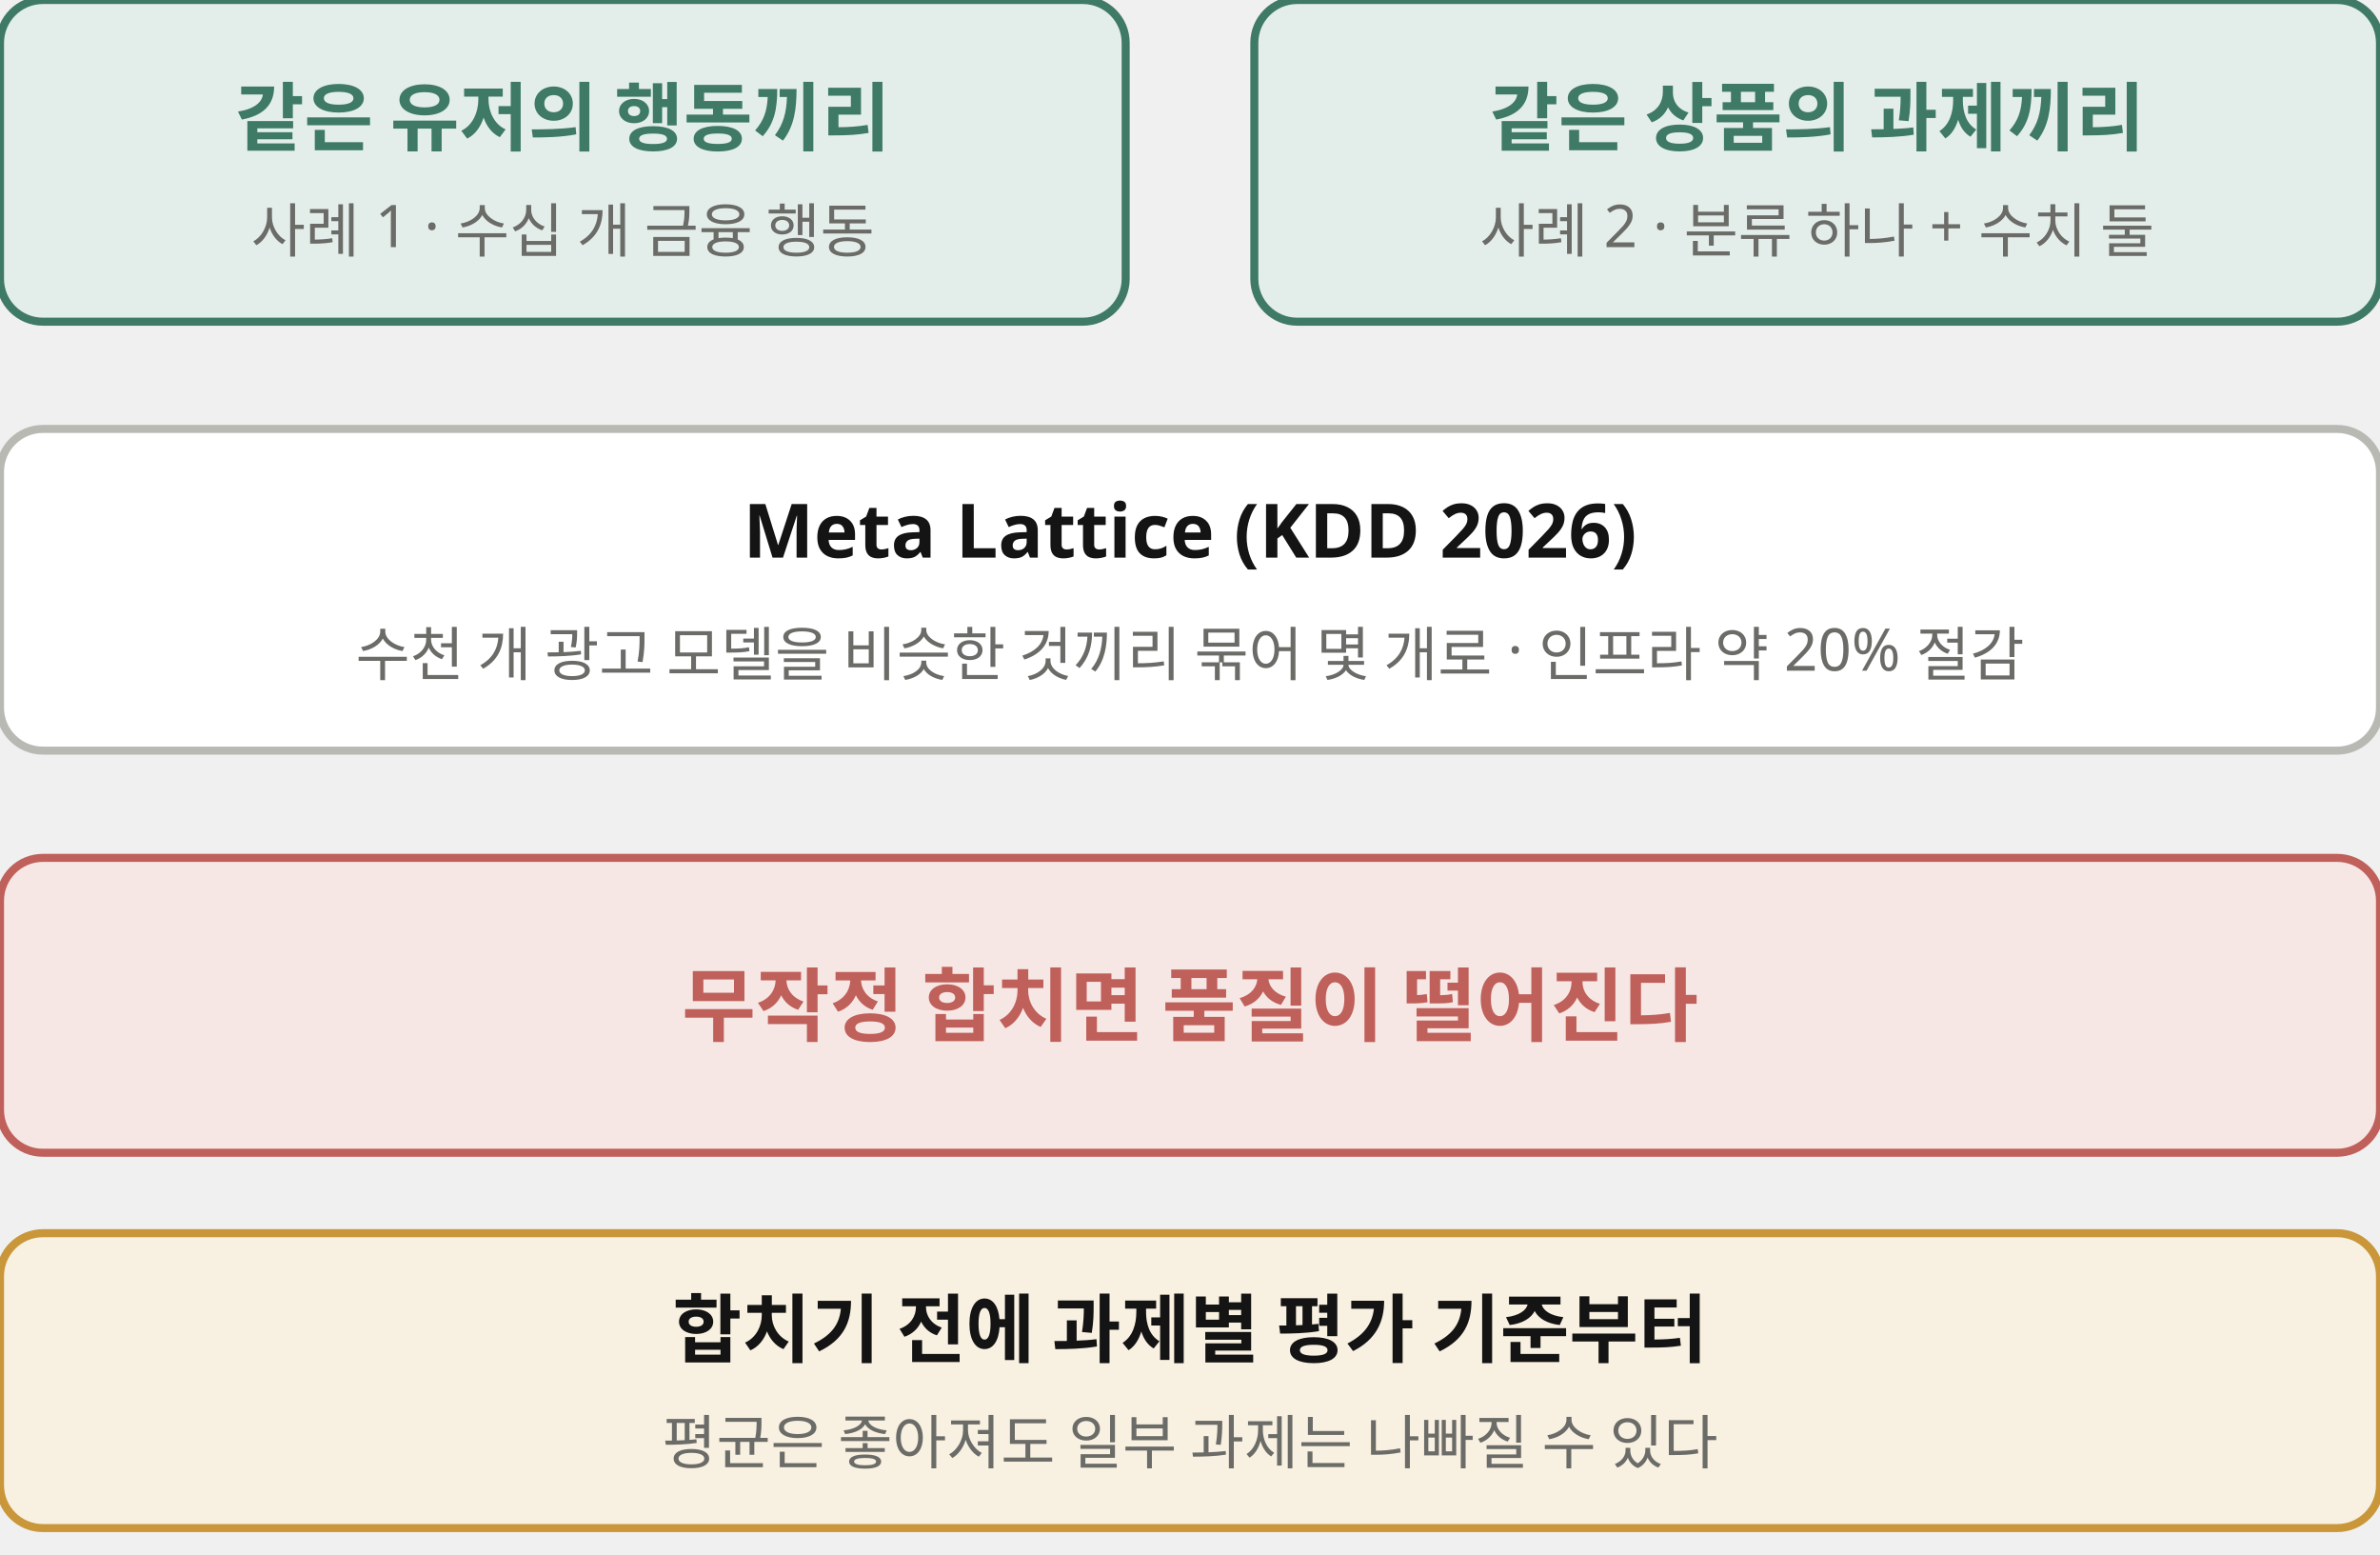
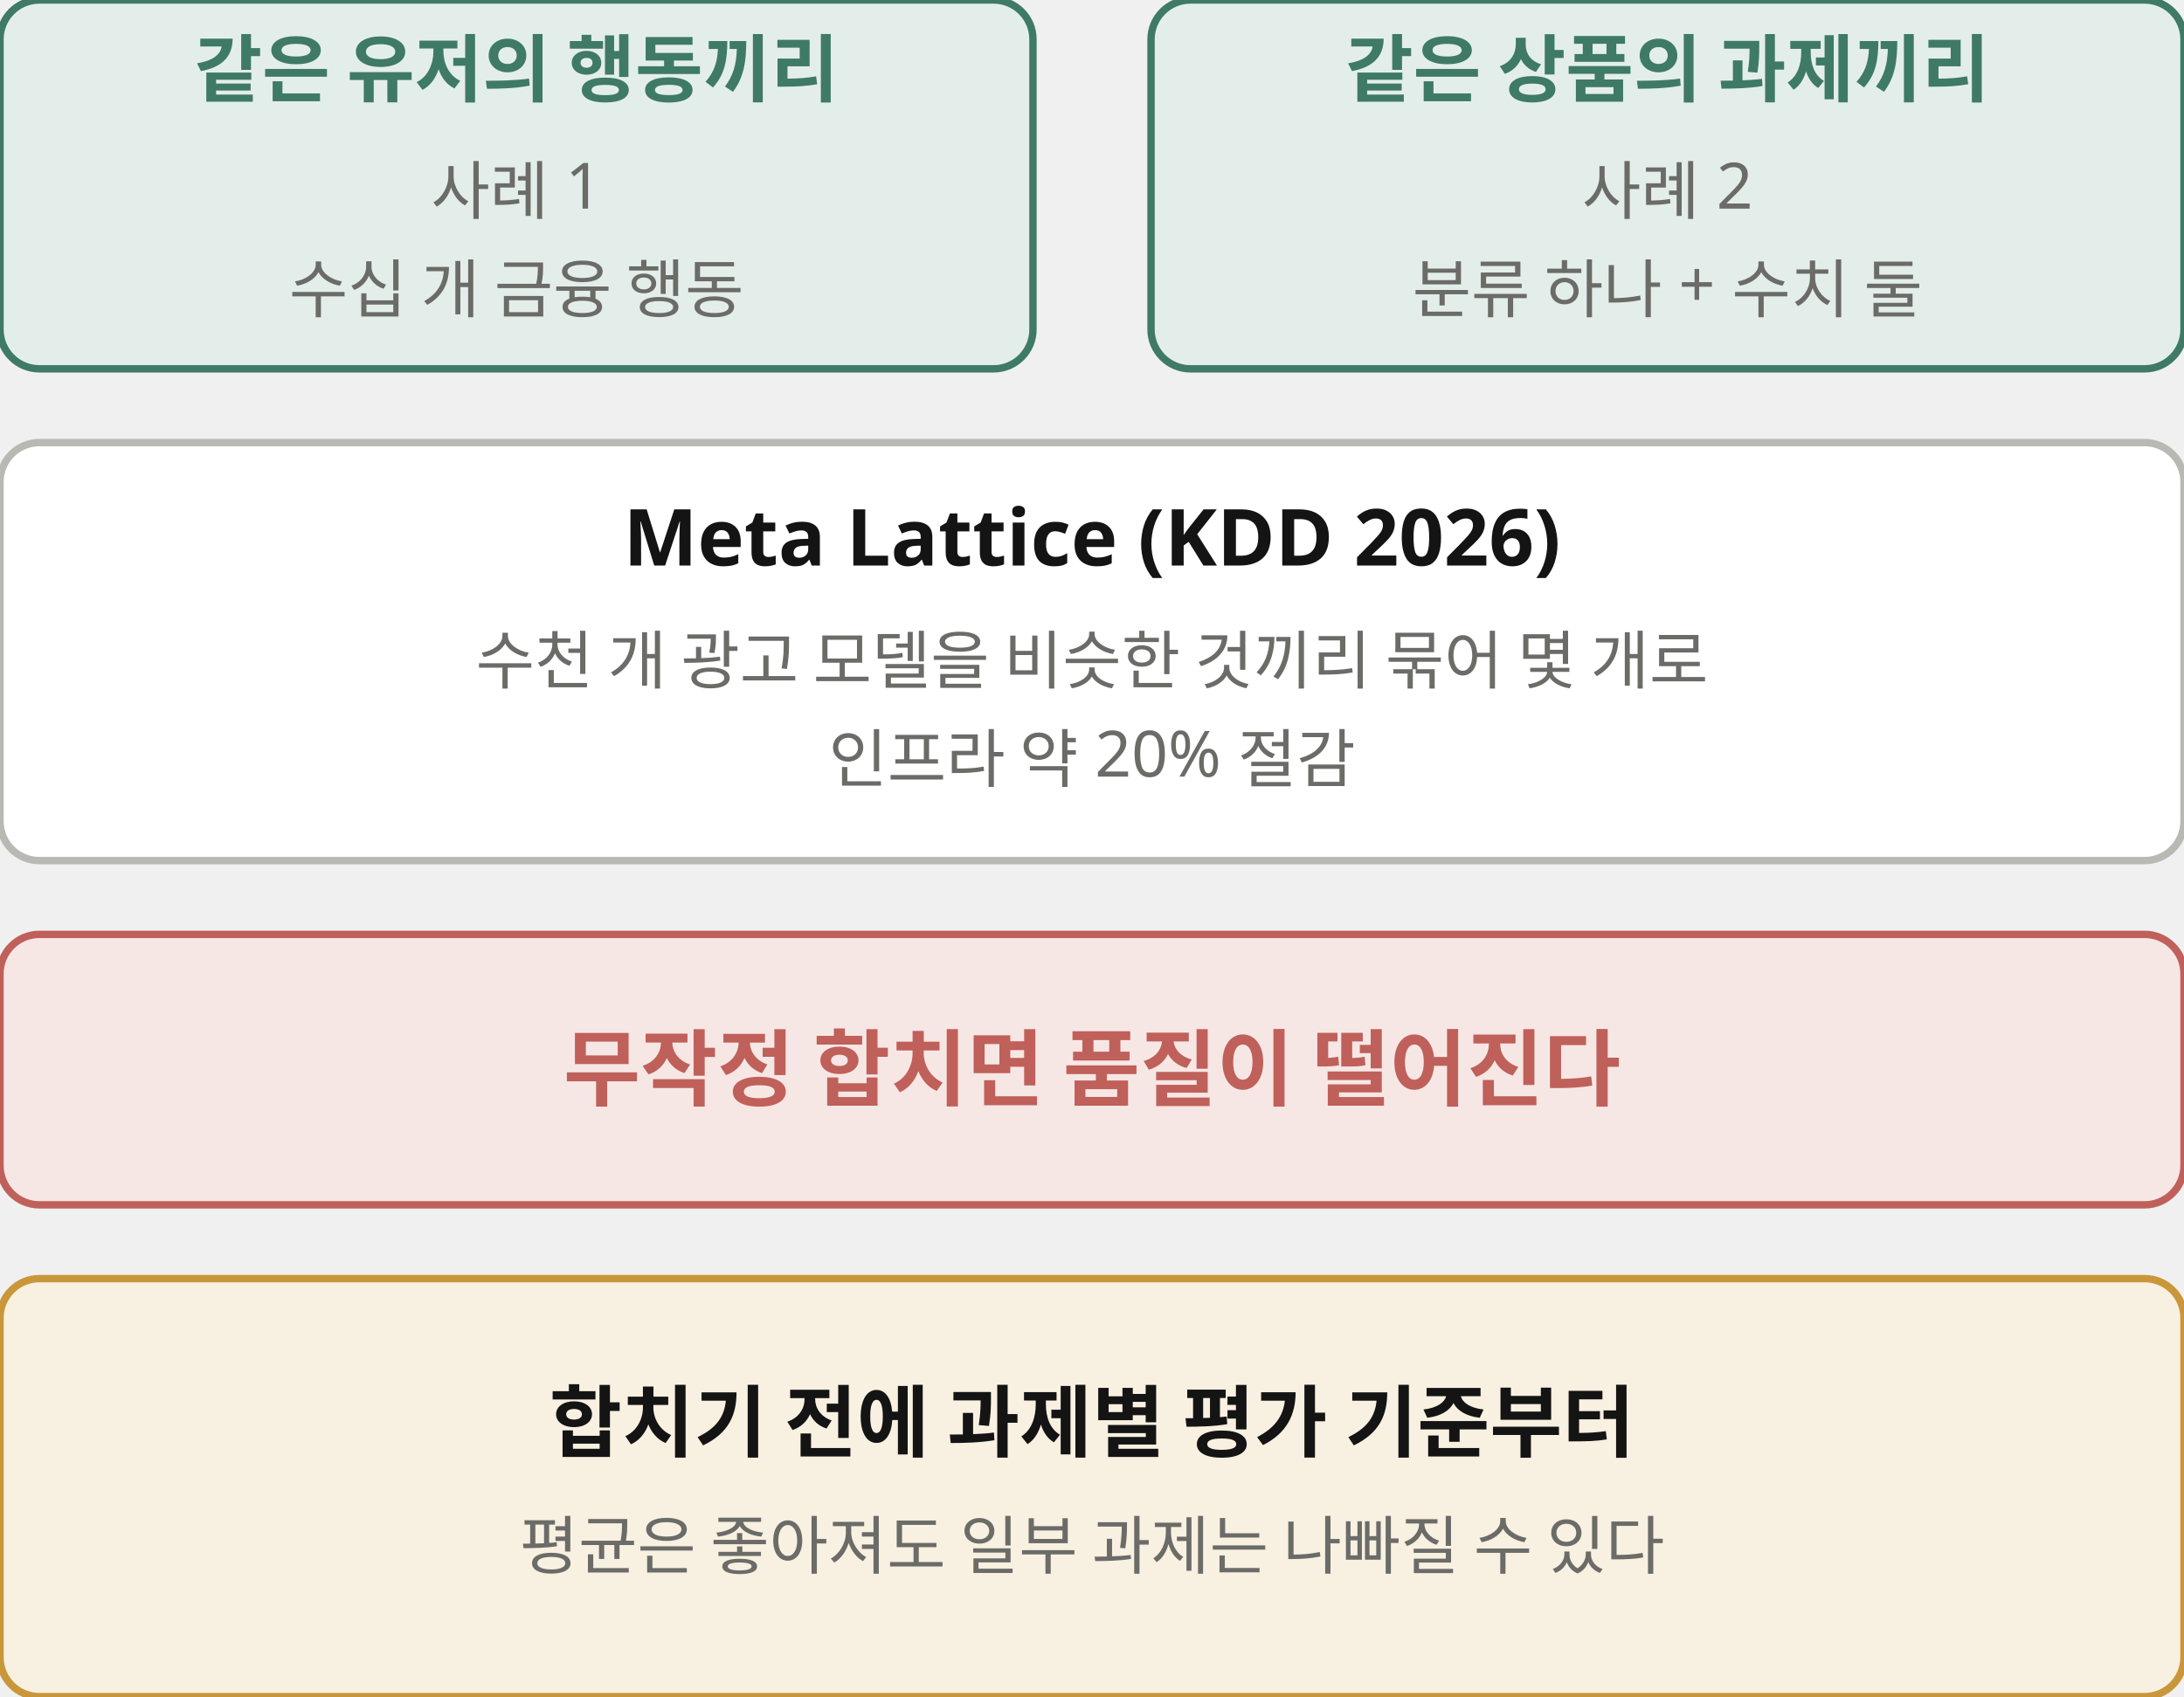
- <svg xmlns="http://www.w3.org/2000/svg" viewBox="0 0 888 580" width="888" height="580">
+ <svg xmlns="http://www.w3.org/2000/svg" viewBox="0 0 888 690" width="888" height="690">
  <defs>
    <marker id="a" viewBox="0 0 10 10" refX="9" refY="5" markerWidth="5" markerHeight="5" orient="auto">
      <path d="M0 0L10 5L0 10z" fill="#3F7A66" />
    </marker>
  </defs>
-   <rect x="0" y="0" width="420" height="120" rx="16" fill="#E3EEEA" stroke="#3F7A66" stroke-width="3" />
-   <text x="210.0" y="54.0" font-size="28" fill="#3F7A66" text-anchor="middle" font-weight="bold" font-family="NanumGothic, Nanum Gothic, sans-serif" xml:space="preserve">같은 유저의 행동끼리</text>
-   <text x="210.0" y="94.0" font-size="22" fill="#6B6B68" text-anchor="middle" font-weight="normal" font-family="NanumGothic, Nanum Gothic, sans-serif" xml:space="preserve">사례 1 · 수십 개 금융 행동</text>
-   <rect x="468" y="0" width="420" height="120" rx="16" fill="#E3EEEA" stroke="#3F7A66" stroke-width="3" />
-   <text x="678.0" y="54.0" font-size="28" fill="#3F7A66" text-anchor="middle" font-weight="bold" font-family="NanumGothic, Nanum Gothic, sans-serif" xml:space="preserve">같은 상품의 과제끼리</text>
-   <text x="678.0" y="94.0" font-size="22" fill="#6B6B68" text-anchor="middle" font-weight="normal" font-family="NanumGothic, Nanum Gothic, sans-serif" xml:space="preserve">사례 2 · 분류 하나 + 수치 둘</text>
-   <rect x="0" y="160" width="888" height="120" rx="16" fill="#FFFFFF" stroke="#B9B9B4" stroke-width="3" />
-   <text x="444" y="208" font-size="28" fill="#141414" text-anchor="middle" font-weight="bold" font-family="NanumGothic, Nanum Gothic, sans-serif" xml:space="preserve">Meta Lattice (KDD 2026)</text>
-   <text x="444" y="252" font-size="22" fill="#6B6B68" text-anchor="middle" font-weight="normal" font-family="NanumGothic, Nanum Gothic, sans-serif" xml:space="preserve">수천 개 광고 모델을 비슷한 것끼리 묶어 몇 개로 · 인프라 약 20% 절감</text>
-   <rect x="0" y="320" width="888" height="110" rx="16" fill="#F6E7E5" stroke="#C0605A" stroke-width="3" />
-   <text x="444" y="386" font-size="30" fill="#C0605A" text-anchor="middle" font-weight="bold" font-family="NanumGothic, Nanum Gothic, sans-serif" xml:space="preserve">무작정 합치면 품질이 떨어진다</text>
-   <rect x="0" y="460" width="888" height="110" rx="16" fill="#F8F0E0" stroke="#C9963A" stroke-width="3" />
-   <text x="444" y="506" font-size="28" fill="#141414" text-anchor="middle" font-weight="bold" font-family="NanumGothic, Nanum Gothic, sans-serif" xml:space="preserve">합치기 전에 과제별 평가 기준부터</text>
-   <text x="444" y="546" font-size="22" fill="#6B6B68" text-anchor="middle" font-weight="normal" font-family="NanumGothic, Nanum Gothic, sans-serif" xml:space="preserve">평균은 좋아져도 일부 과제는 나빠질 수 있다</text>
+   <rect x="0" y="0" width="420" height="150" rx="16" fill="#E3EEEA" stroke="#3F7A66" stroke-width="3" />
+   <text x="210.0" y="39.0" font-size="30" fill="#3F7A66" text-anchor="middle" font-weight="bold" font-family="NanumGothic, Nanum Gothic, sans-serif" xml:space="preserve">같은 유저의 행동끼리</text>
+   <text x="210.0" y="87.0" font-size="26" fill="#6B6B68" text-anchor="middle" font-weight="normal" font-family="NanumGothic, Nanum Gothic, sans-serif" xml:space="preserve">사례 1</text>
+   <text x="210.0" y="127.0" font-size="26" fill="#6B6B68" text-anchor="middle" font-weight="normal" font-family="NanumGothic, Nanum Gothic, sans-serif" xml:space="preserve">수십 개 금융 행동</text>
+   <rect x="468" y="0" width="420" height="150" rx="16" fill="#E3EEEA" stroke="#3F7A66" stroke-width="3" />
+   <text x="678.0" y="39.0" font-size="30" fill="#3F7A66" text-anchor="middle" font-weight="bold" font-family="NanumGothic, Nanum Gothic, sans-serif" xml:space="preserve">같은 상품의 과제끼리</text>
+   <text x="678.0" y="87.0" font-size="26" fill="#6B6B68" text-anchor="middle" font-weight="normal" font-family="NanumGothic, Nanum Gothic, sans-serif" xml:space="preserve">사례 2</text>
+   <text x="678.0" y="127.0" font-size="26" fill="#6B6B68" text-anchor="middle" font-weight="normal" font-family="NanumGothic, Nanum Gothic, sans-serif" xml:space="preserve">분류 하나 + 수치 둘</text>
+   <rect x="0" y="180" width="888" height="170" rx="16" fill="#FFFFFF" stroke="#B9B9B4" stroke-width="3" />
+   <text x="444.0" y="230.0" font-size="32" fill="#141414" text-anchor="middle" font-weight="bold" font-family="NanumGothic, Nanum Gothic, sans-serif" xml:space="preserve">Meta Lattice (KDD 2026)</text>
+   <text x="444.0" y="278.0" font-size="26" fill="#6B6B68" text-anchor="middle" font-weight="normal" font-family="NanumGothic, Nanum Gothic, sans-serif" xml:space="preserve">수천 개 광고 모델을 비슷한 것끼리 묶어 몇 개로</text>
+   <text x="444.0" y="318.0" font-size="26" fill="#6B6B68" text-anchor="middle" font-weight="normal" font-family="NanumGothic, Nanum Gothic, sans-serif" xml:space="preserve">인프라 약 20% 절감</text>
+   <rect x="0" y="380" width="888" height="110" rx="16" fill="#F6E7E5" stroke="#C0605A" stroke-width="3" />
+   <text x="444" y="447" font-size="34" fill="#C0605A" text-anchor="middle" font-weight="bold" font-family="NanumGothic, Nanum Gothic, sans-serif" xml:space="preserve">무작정 합치면 품질이 떨어진다</text>
+   <rect x="0" y="520" width="888" height="170" rx="16" fill="#F8F0E0" stroke="#C9963A" stroke-width="3" />
+   <text x="444.0" y="590.0" font-size="32" fill="#141414" text-anchor="middle" font-weight="bold" font-family="NanumGothic, Nanum Gothic, sans-serif" xml:space="preserve">합치기 전에 과제별 평가 기준부터</text>
+   <text x="444.0" y="638.0" font-size="26" fill="#6B6B68" text-anchor="middle" font-weight="normal" font-family="NanumGothic, Nanum Gothic, sans-serif" xml:space="preserve">평균은 좋아져도 일부 과제는 나빠질 수 있다</text>
</svg>
